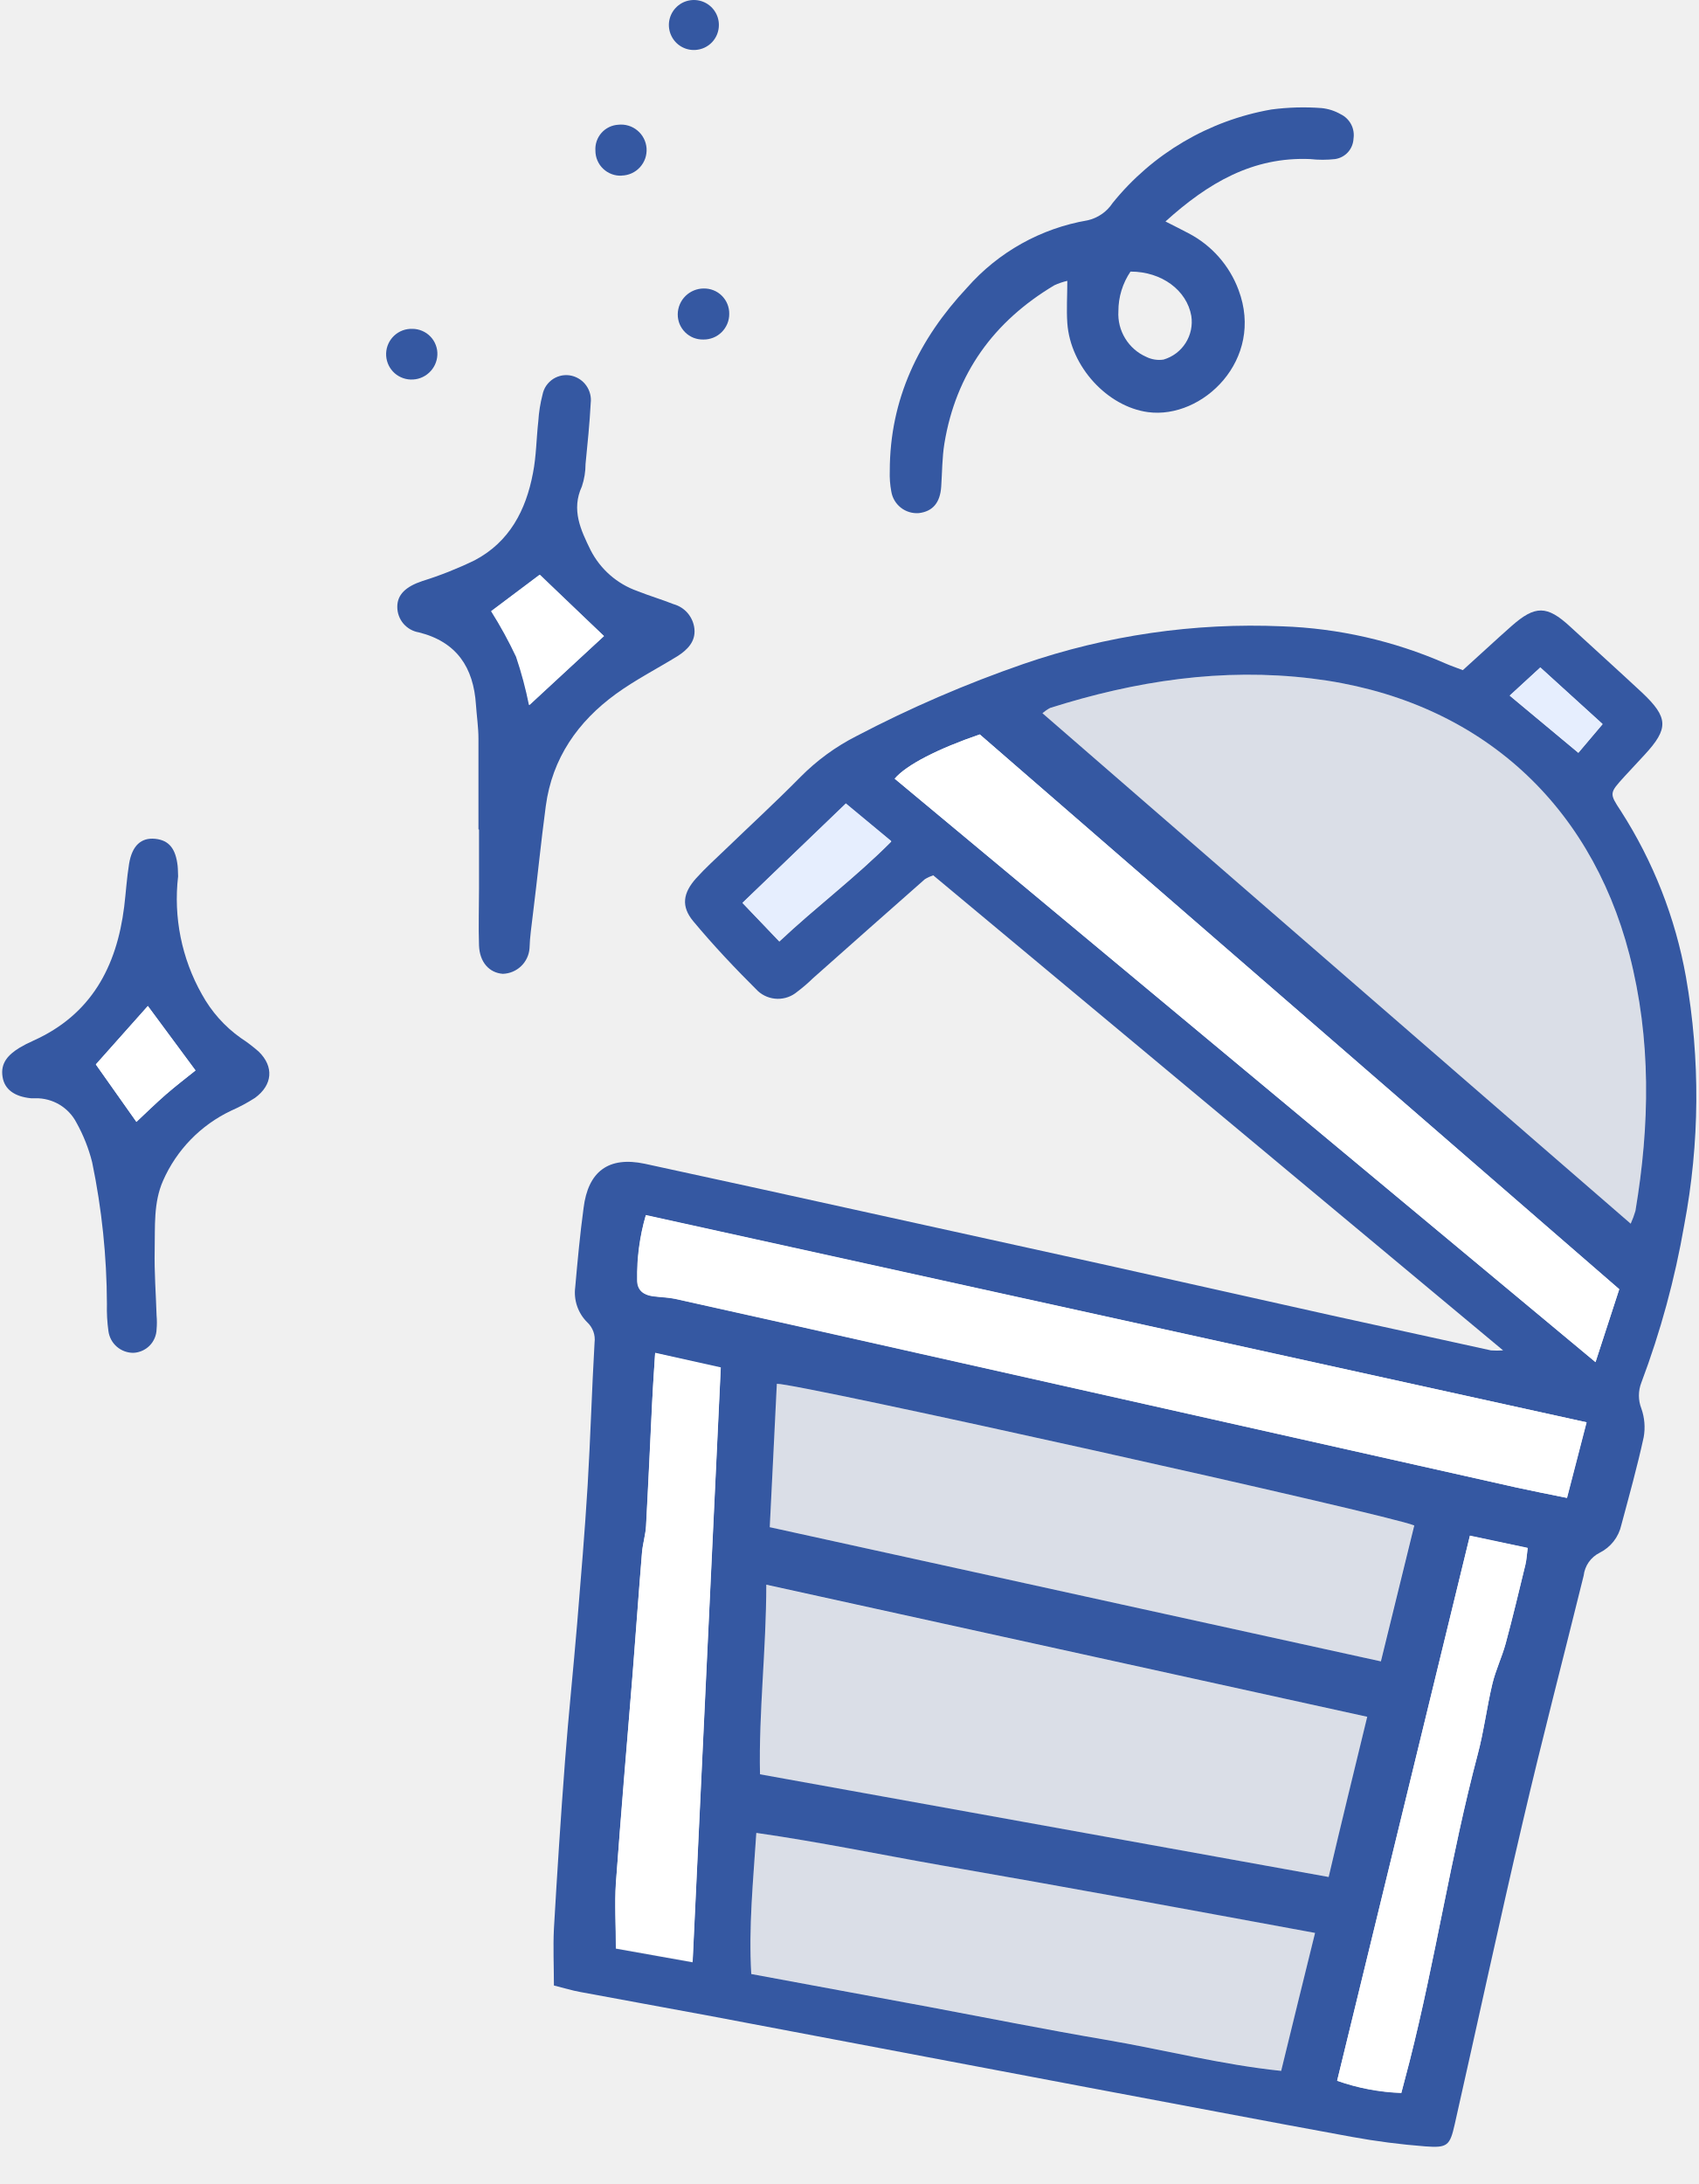
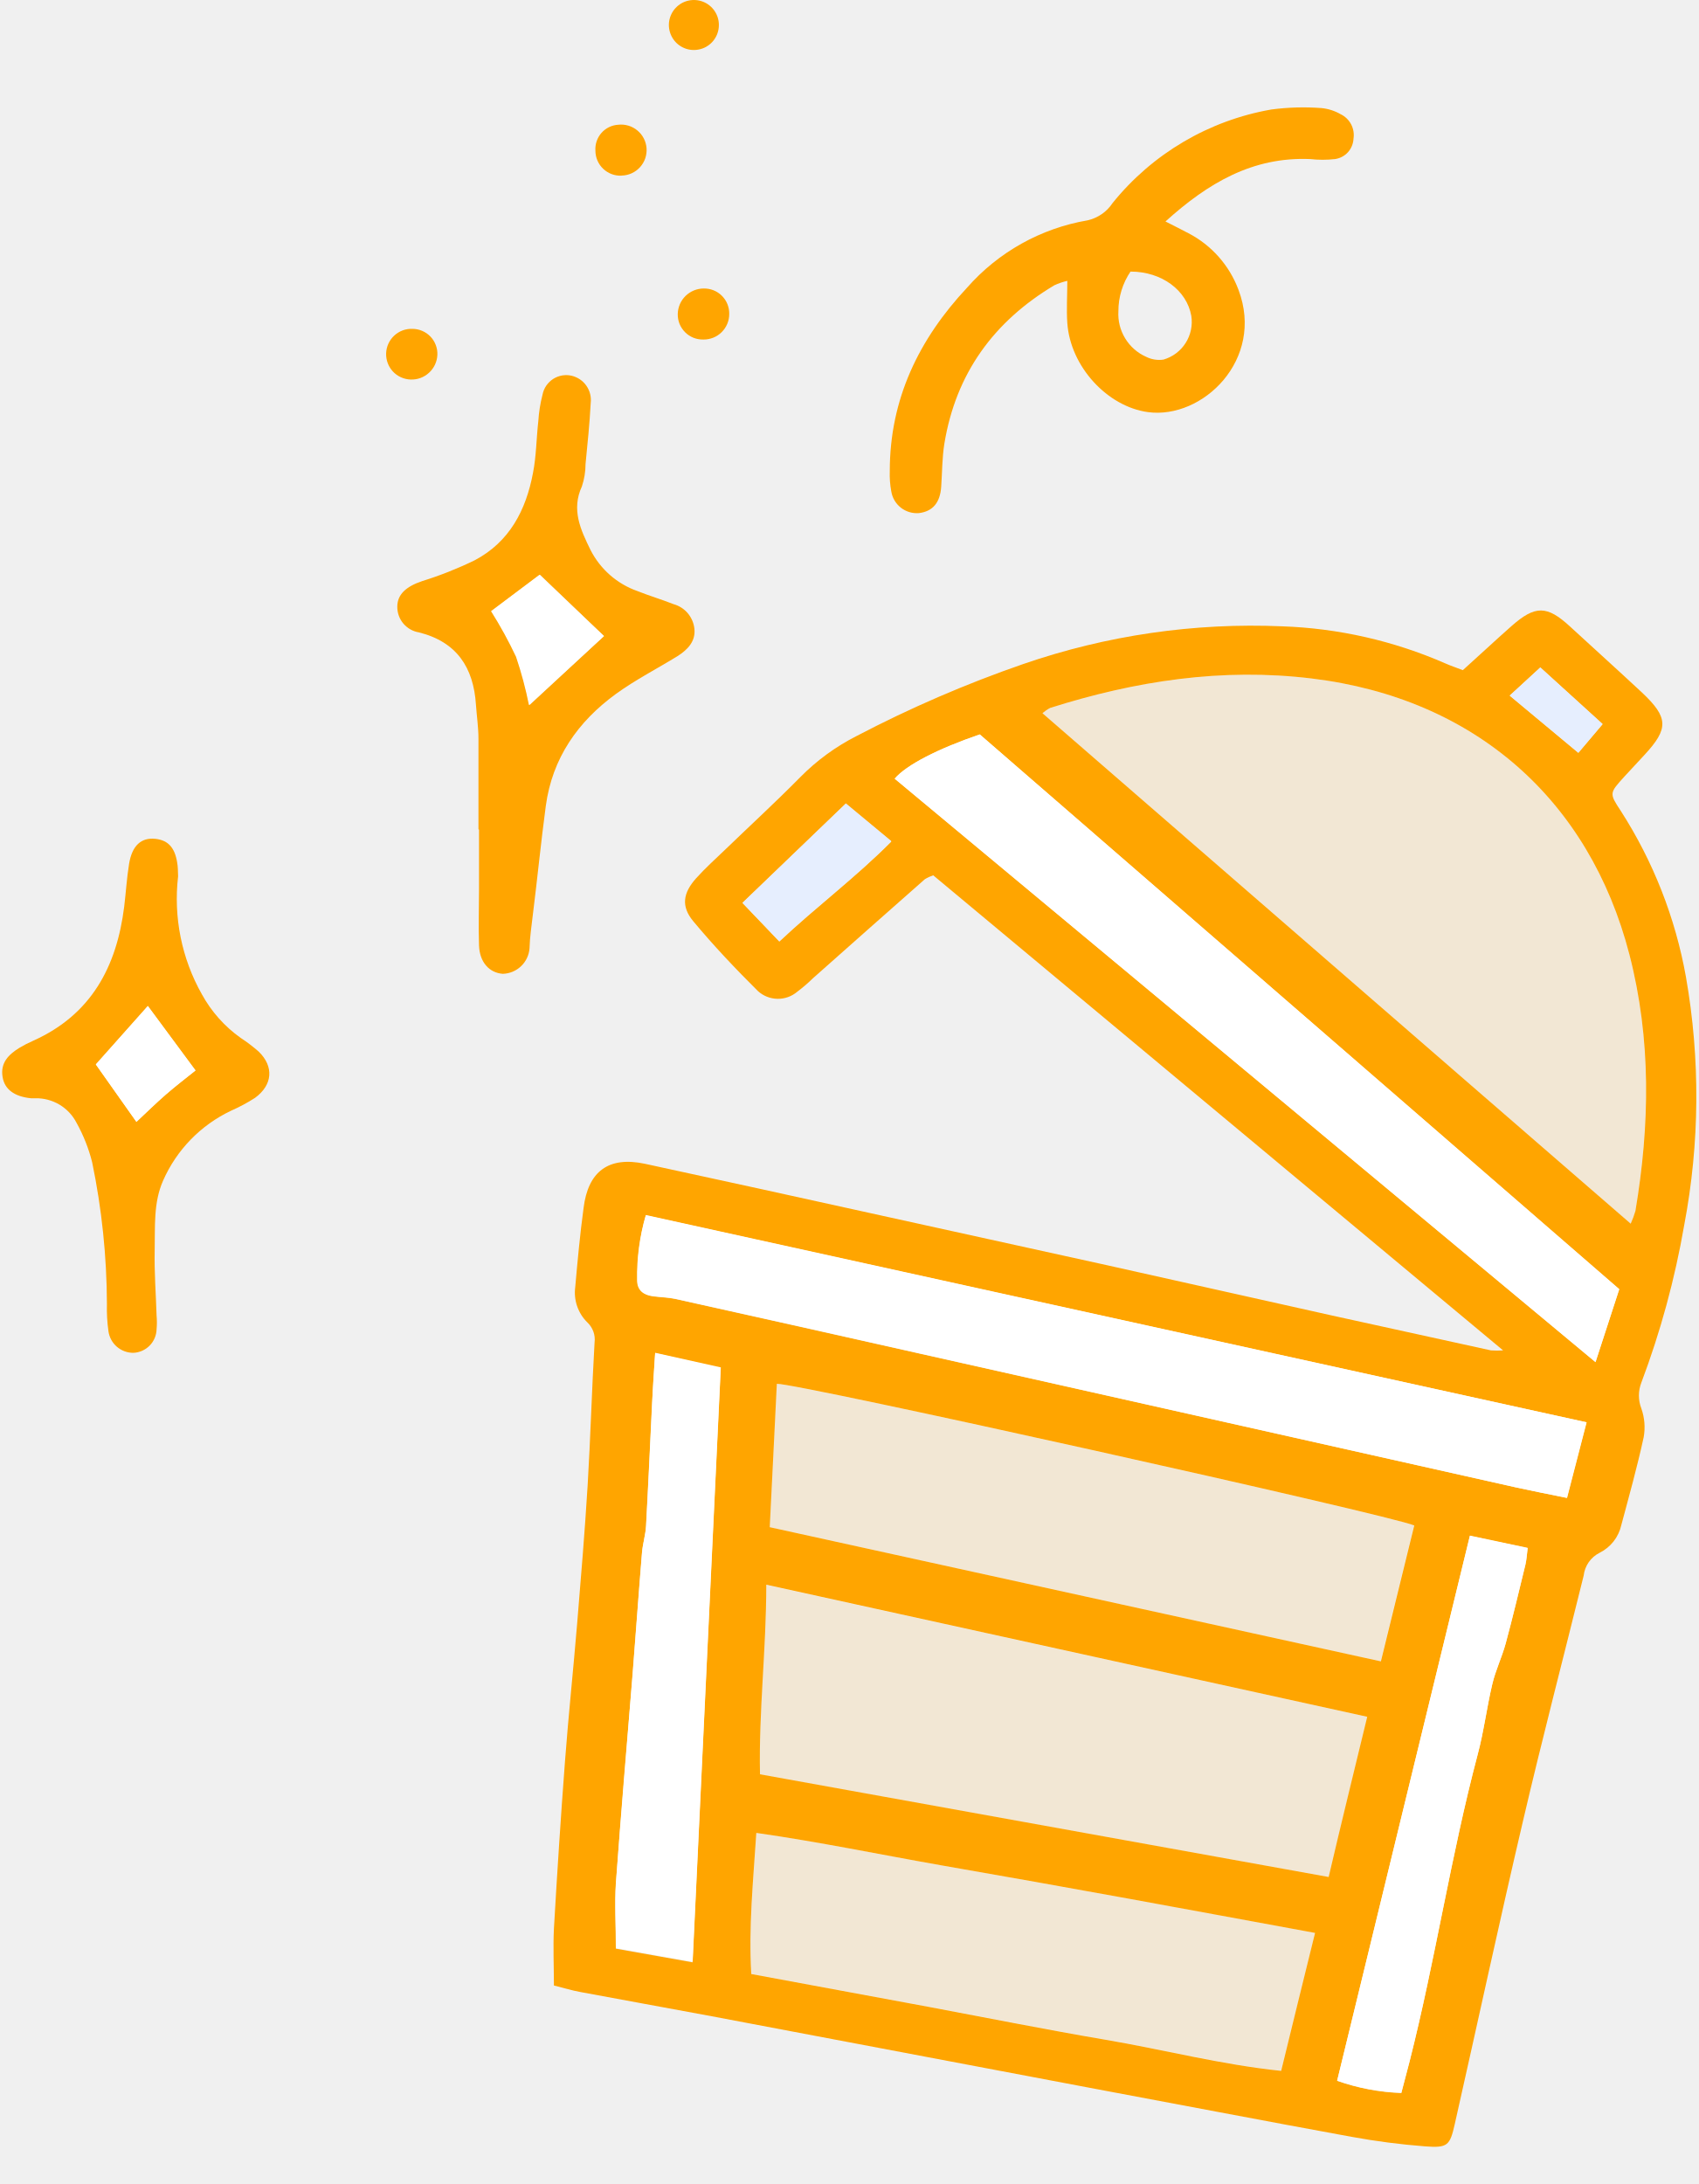
<svg xmlns="http://www.w3.org/2000/svg" width="42" height="54" viewBox="0 0 42 54" fill="none">
-   <path d="M37.168 33.389L23.076 21.642C23.003 21.667 22.934 21.699 22.869 21.739C21.943 22.555 21.019 23.373 20.096 24.193C19.976 24.311 19.848 24.42 19.714 24.521C19.578 24.637 19.404 24.699 19.225 24.696C19.046 24.693 18.874 24.625 18.741 24.504C18.185 23.952 17.643 23.379 17.142 22.777C16.837 22.41 16.887 22.079 17.215 21.714C17.439 21.465 17.691 21.238 17.934 21.005C18.552 20.409 19.187 19.826 19.788 19.216C20.195 18.804 20.665 18.46 21.182 18.198C22.509 17.503 23.887 16.908 25.303 16.418C27.361 15.708 29.534 15.392 31.708 15.486C33.096 15.534 34.463 15.845 35.735 16.401C35.869 16.461 36.009 16.506 36.172 16.57C36.584 16.201 36.974 15.834 37.38 15.476C37.961 14.965 38.252 14.965 38.822 15.49C39.393 16.016 40.011 16.572 40.601 17.122C41.258 17.741 41.267 18.013 40.665 18.664L40.168 19.2C39.795 19.612 39.789 19.612 40.08 20.053C40.881 21.301 41.428 22.694 41.689 24.154C42.046 26.186 42.031 28.266 41.646 30.293C41.416 31.621 41.062 32.923 40.587 34.184C40.506 34.391 40.506 34.62 40.587 34.827C40.667 35.054 40.687 35.299 40.644 35.536C40.486 36.264 40.286 36.979 40.092 37.704C40.059 37.852 39.995 37.99 39.902 38.109C39.809 38.228 39.691 38.325 39.556 38.392C39.448 38.446 39.355 38.526 39.286 38.624C39.217 38.723 39.174 38.837 39.16 38.957C38.66 40.985 38.13 43.007 37.656 45.041C37.073 47.53 36.535 50.028 35.972 52.522C35.853 53.051 35.793 53.111 35.247 53.07C34.633 53.023 34.022 52.944 33.417 52.833C31.247 52.437 29.089 52.021 26.911 51.615L17.602 49.853L14.35 49.253C14.144 49.216 13.956 49.156 13.697 49.092C13.697 48.61 13.674 48.148 13.697 47.689C13.777 46.308 13.866 44.927 13.971 43.547C14.057 42.409 14.177 41.28 14.272 40.138C14.366 38.996 14.461 37.871 14.531 36.725C14.601 35.55 14.634 34.372 14.702 33.195C14.714 33.104 14.704 33.011 14.673 32.924C14.641 32.837 14.59 32.759 14.523 32.696C14.409 32.584 14.323 32.447 14.271 32.296C14.219 32.144 14.203 31.983 14.224 31.825C14.282 31.171 14.342 30.52 14.43 29.871C14.541 28.962 15.049 28.585 15.943 28.774C17.798 29.174 19.669 29.586 21.532 29.997C23.486 30.425 25.439 30.855 27.393 31.287L32.922 32.523C34.237 32.813 35.553 33.102 36.869 33.389C36.968 33.396 37.068 33.396 37.168 33.389ZM40.323 30.256C40.369 30.154 40.408 30.049 40.44 29.941C40.797 27.816 40.834 25.698 40.29 23.596C39.301 19.781 36.475 17.265 32.436 16.776C30.223 16.506 28.075 16.836 25.967 17.504C25.899 17.54 25.836 17.584 25.777 17.634C30.622 21.835 35.434 26.021 40.323 30.256ZM33.808 42.448L18.948 39.182C18.948 40.791 18.76 42.304 18.793 43.87L32.854 46.409C33.167 45.072 33.483 43.79 33.808 42.448ZM19.034 37.76L34.146 41.078L34.971 37.718C34.412 37.467 19.692 34.192 19.209 34.215C19.154 35.384 19.092 36.554 19.034 37.76ZM32.518 47.792C30.944 47.503 29.427 47.221 27.908 46.945C26.389 46.669 24.817 46.389 23.277 46.121C21.765 45.855 20.256 45.541 18.702 45.319C18.624 46.518 18.509 47.644 18.577 48.808L22.962 49.62C24.405 49.89 25.862 50.182 27.317 50.43C28.772 50.677 30.188 51.048 31.68 51.203C31.96 50.059 32.226 48.971 32.518 47.792ZM15.97 30.05C15.82 30.572 15.751 31.114 15.764 31.658C15.764 31.907 15.916 32.022 16.149 32.053C16.334 32.078 16.524 32.08 16.705 32.119C18.728 32.569 20.749 33.02 22.768 33.475L37.495 36.779C37.893 36.867 38.293 36.944 38.744 37.036L39.228 35.167L15.97 30.05ZM40.04 31.882L24.227 18.159C23.197 18.514 22.412 18.913 22.123 19.253L39.453 33.679C39.661 33.04 39.845 32.478 40.04 31.874V31.882ZM16.201 33.457C16.172 33.91 16.143 34.316 16.122 34.722C16.073 35.728 16.029 36.733 15.974 37.737C15.961 37.96 15.891 38.178 15.873 38.399C15.79 39.402 15.72 40.408 15.64 41.412C15.506 43.126 15.36 44.841 15.228 46.564C15.191 47.081 15.228 47.594 15.228 48.181L17.124 48.519C17.359 43.573 17.59 38.718 17.82 33.826L16.201 33.457ZM36.347 37.976C35.247 42.496 34.159 46.961 33.064 51.45C33.575 51.631 34.11 51.732 34.651 51.751C34.725 51.464 34.794 51.215 34.857 50.966C35.494 48.456 35.875 45.89 36.539 43.386C36.69 42.813 36.764 42.219 36.902 41.64C36.982 41.3 37.139 40.979 37.231 40.641C37.407 39.994 37.561 39.34 37.72 38.689C37.749 38.568 37.755 38.442 37.776 38.277L36.347 37.976ZM18.36 22.328L19.271 23.282C20.19 22.417 21.147 21.708 22.041 20.809L20.916 19.878L18.36 22.328ZM37.332 17.203L39.029 18.616L39.628 17.908L38.089 16.508L37.332 17.203Z" fill="#3558A2" />
-   <path d="M28.819 5.476C29.058 5.598 29.232 5.683 29.388 5.767C29.96 6.064 30.4 6.563 30.625 7.166C31.276 8.893 29.736 10.371 28.387 10.19C27.389 10.056 26.468 9.071 26.392 7.987C26.369 7.653 26.392 7.319 26.392 6.944C26.282 6.969 26.175 7.006 26.072 7.053C24.574 7.947 23.636 9.235 23.352 10.969C23.296 11.317 23.298 11.675 23.274 12.028C23.249 12.426 23.067 12.646 22.719 12.687C22.559 12.699 22.4 12.65 22.274 12.551C22.148 12.451 22.064 12.308 22.039 12.149C22.008 11.984 21.996 11.815 22.002 11.647C22.002 9.866 22.723 8.384 23.913 7.113C24.686 6.233 25.738 5.645 26.892 5.448C27.146 5.391 27.368 5.238 27.511 5.021C28.496 3.799 29.892 2.977 31.439 2.707C31.849 2.653 32.263 2.641 32.675 2.672C32.843 2.688 33.005 2.74 33.151 2.824C33.262 2.877 33.352 2.965 33.41 3.074C33.467 3.182 33.487 3.307 33.469 3.428C33.463 3.552 33.415 3.67 33.333 3.762C33.25 3.854 33.138 3.914 33.015 3.933C32.81 3.956 32.602 3.956 32.397 3.933C30.975 3.873 29.87 4.526 28.819 5.476ZM27.956 6.713C27.759 7.003 27.654 7.346 27.655 7.696C27.641 7.932 27.7 8.166 27.823 8.367C27.946 8.569 28.127 8.728 28.343 8.823C28.475 8.889 28.624 8.913 28.77 8.891C28.996 8.825 29.191 8.68 29.317 8.481C29.444 8.282 29.494 8.044 29.458 7.811C29.347 7.179 28.729 6.715 27.956 6.715V6.713Z" fill="#3558A2" />
-   <path d="M11.831 20.504C11.831 19.756 11.831 19.008 11.831 18.262C11.831 17.982 11.788 17.703 11.769 17.423C11.709 16.504 11.295 15.871 10.36 15.636C10.209 15.612 10.073 15.534 9.974 15.418C9.876 15.302 9.823 15.154 9.824 15.002C9.824 14.705 10.03 14.505 10.442 14.367C10.886 14.229 11.318 14.057 11.736 13.854C12.596 13.402 13.006 12.617 13.179 11.696C13.261 11.284 13.263 10.841 13.311 10.414C13.325 10.191 13.36 9.971 13.416 9.755C13.432 9.676 13.463 9.601 13.508 9.535C13.554 9.469 13.612 9.413 13.679 9.369C13.747 9.326 13.822 9.297 13.901 9.283C13.98 9.27 14.061 9.272 14.139 9.291C14.286 9.327 14.415 9.415 14.501 9.539C14.587 9.663 14.625 9.815 14.607 9.965C14.58 10.47 14.529 10.97 14.479 11.473C14.479 11.661 14.448 11.848 14.389 12.026C14.121 12.605 14.36 13.104 14.605 13.604C14.847 14.076 15.261 14.438 15.761 14.614C16.056 14.732 16.357 14.82 16.655 14.938C16.792 14.976 16.915 15.054 17.007 15.162C17.098 15.271 17.156 15.404 17.171 15.546C17.204 15.863 16.998 16.065 16.759 16.22C16.25 16.533 15.714 16.807 15.231 17.157C14.29 17.841 13.655 18.746 13.496 19.929C13.377 20.817 13.29 21.707 13.177 22.608C13.146 22.886 13.101 23.165 13.094 23.445C13.082 23.613 13.008 23.772 12.885 23.889C12.763 24.006 12.602 24.073 12.433 24.078C12.099 24.053 11.86 23.793 11.845 23.377C11.829 22.909 11.845 22.441 11.845 21.973C11.845 21.506 11.845 21.001 11.845 20.514L11.831 20.504ZM14.935 15.727L13.354 14.212L12.157 15.111C12.386 15.474 12.592 15.85 12.775 16.238C12.907 16.629 13.014 17.028 13.094 17.433L14.935 15.727Z" fill="#3558A2" />
-   <path d="M4.404 21.667C4.286 22.677 4.492 23.698 4.991 24.583C5.226 25.011 5.554 25.381 5.952 25.663C6.108 25.765 6.257 25.878 6.397 26.001C6.778 26.372 6.743 26.825 6.306 27.145C6.118 27.266 5.92 27.372 5.715 27.462C4.963 27.818 4.365 28.433 4.031 29.195C3.792 29.737 3.837 30.331 3.825 30.904C3.813 31.477 3.856 31.988 3.872 32.53C3.882 32.642 3.882 32.754 3.872 32.866C3.868 33.017 3.807 33.162 3.701 33.27C3.594 33.378 3.451 33.442 3.299 33.449C3.148 33.45 3.002 33.396 2.888 33.297C2.774 33.198 2.701 33.061 2.681 32.911C2.65 32.689 2.638 32.465 2.644 32.241C2.64 31.064 2.518 29.891 2.279 28.738C2.193 28.395 2.062 28.066 1.89 27.757C1.794 27.572 1.648 27.418 1.47 27.312C1.291 27.206 1.086 27.151 0.878 27.155C0.841 27.155 0.804 27.155 0.767 27.155C0.354 27.114 0.113 26.933 0.064 26.63C0.004 26.275 0.216 26.073 0.476 25.91C0.588 25.843 0.705 25.783 0.824 25.731C2.255 25.088 2.885 23.905 3.071 22.417C3.114 22.065 3.135 21.708 3.192 21.358C3.266 20.907 3.491 20.705 3.837 20.74C4.184 20.775 4.344 20.989 4.392 21.405C4.402 21.498 4.4 21.62 4.404 21.667ZM3.656 24.874L2.37 26.316L3.374 27.736C3.615 27.51 3.852 27.275 4.103 27.058C4.355 26.842 4.608 26.646 4.835 26.465L3.656 24.874Z" fill="#3558A2" />
-   <path d="M10.152 9.384C9.985 9.378 9.828 9.306 9.715 9.185C9.602 9.063 9.542 8.901 9.548 8.735C9.554 8.569 9.626 8.412 9.747 8.299C9.869 8.185 10.031 8.125 10.197 8.131C10.28 8.131 10.363 8.148 10.439 8.181C10.516 8.213 10.585 8.261 10.643 8.321C10.701 8.381 10.746 8.452 10.775 8.53C10.805 8.608 10.819 8.691 10.815 8.774C10.808 8.943 10.734 9.102 10.609 9.216C10.485 9.331 10.32 9.391 10.152 9.384Z" fill="#3558A2" />
-   <path d="M15.372 4.343C15.288 4.347 15.205 4.335 15.126 4.305C15.047 4.276 14.976 4.231 14.915 4.173C14.854 4.116 14.806 4.046 14.773 3.969C14.74 3.892 14.723 3.809 14.723 3.725C14.718 3.646 14.728 3.566 14.754 3.491C14.779 3.416 14.819 3.347 14.872 3.287C14.924 3.227 14.988 3.179 15.059 3.144C15.131 3.109 15.208 3.089 15.288 3.084C15.372 3.075 15.458 3.082 15.54 3.107C15.621 3.131 15.697 3.172 15.762 3.227C15.828 3.281 15.882 3.349 15.92 3.424C15.959 3.5 15.982 3.583 15.988 3.668C15.993 3.753 15.982 3.839 15.954 3.919C15.925 4 15.881 4.073 15.824 4.136C15.766 4.199 15.697 4.25 15.619 4.285C15.541 4.32 15.457 4.339 15.372 4.341V4.343Z" fill="#3558A2" />
-   <path d="M18.032 7.762C18.033 7.846 18.016 7.929 17.984 8.006C17.952 8.083 17.905 8.153 17.846 8.212C17.786 8.271 17.716 8.318 17.638 8.349C17.56 8.38 17.477 8.396 17.394 8.395C17.31 8.397 17.227 8.382 17.149 8.352C17.072 8.321 17.001 8.275 16.942 8.216C16.883 8.157 16.836 8.087 16.804 8.01C16.773 7.933 16.758 7.85 16.759 7.766C16.762 7.598 16.83 7.437 16.95 7.319C17.07 7.201 17.231 7.134 17.4 7.133C17.483 7.132 17.566 7.146 17.643 7.177C17.721 7.208 17.791 7.254 17.85 7.313C17.909 7.372 17.956 7.442 17.987 7.519C18.018 7.596 18.034 7.679 18.032 7.762Z" fill="#3558A2" />
-   <path d="M17.776 0.617C17.777 0.774 17.717 0.926 17.61 1.041C17.502 1.156 17.355 1.225 17.197 1.235C17.074 1.243 16.951 1.214 16.844 1.151C16.737 1.088 16.652 0.994 16.599 0.882C16.546 0.77 16.528 0.645 16.547 0.522C16.567 0.4 16.622 0.286 16.707 0.196C16.792 0.105 16.902 0.042 17.023 0.015C17.143 -0.012 17.27 -0.002 17.385 0.043C17.5 0.088 17.599 0.167 17.669 0.27C17.739 0.372 17.776 0.493 17.776 0.617Z" fill="#3558A2" />
-   <path d="M40.322 30.256C35.442 26.021 30.622 21.836 25.777 17.634C25.835 17.584 25.899 17.54 25.966 17.504C28.075 16.836 30.222 16.506 32.435 16.776C36.475 17.265 39.3 19.781 40.289 23.596C40.833 25.698 40.796 27.817 40.44 29.941C40.408 30.049 40.368 30.154 40.322 30.256Z" fill="#3558A2" fill-opacity="0.12" />
-   <path d="M33.808 42.448C33.482 43.79 33.173 45.072 32.85 46.409L18.789 43.876C18.756 42.31 18.941 40.797 18.943 39.188L33.808 42.448Z" fill="#3558A2" fill-opacity="0.12" />
-   <path d="M19.034 37.76C19.091 36.554 19.147 35.383 19.203 34.215C19.685 34.192 34.406 37.467 34.964 37.718L34.14 41.078L19.034 37.76Z" fill="#3558A2" fill-opacity="0.12" />
-   <path d="M32.518 47.792C32.226 48.979 31.96 50.059 31.68 51.201C30.188 51.038 28.762 50.677 27.317 50.428C25.872 50.178 24.415 49.888 22.962 49.618L18.577 48.806C18.509 47.642 18.624 46.516 18.703 45.317C20.256 45.539 21.765 45.853 23.278 46.119C24.823 46.393 26.367 46.668 27.908 46.943C29.427 47.213 30.944 47.495 32.518 47.792Z" fill="#3558A2" fill-opacity="0.12" />
+   <path d="M37.168 33.389L23.076 21.642C23.003 21.667 22.934 21.699 22.869 21.739C21.943 22.555 21.019 23.373 20.096 24.193C19.976 24.311 19.848 24.42 19.714 24.521C19.578 24.637 19.404 24.699 19.225 24.696C19.046 24.693 18.874 24.625 18.741 24.504C18.185 23.952 17.643 23.379 17.142 22.777C16.837 22.41 16.887 22.079 17.215 21.714C17.439 21.465 17.691 21.238 17.934 21.005C18.552 20.409 19.187 19.826 19.788 19.216C20.195 18.804 20.665 18.46 21.182 18.198C22.509 17.503 23.887 16.908 25.303 16.418C27.361 15.708 29.534 15.392 31.708 15.486C33.096 15.534 34.463 15.845 35.735 16.401C35.869 16.461 36.009 16.506 36.172 16.57C36.584 16.201 36.974 15.834 37.38 15.476C37.961 14.965 38.252 14.965 38.822 15.49C39.393 16.016 40.011 16.572 40.601 17.122C41.258 17.741 41.267 18.013 40.665 18.664L40.168 19.2C39.795 19.612 39.789 19.612 40.08 20.053C40.881 21.301 41.428 22.694 41.689 24.154C42.046 26.186 42.031 28.266 41.646 30.293C41.416 31.621 41.062 32.923 40.587 34.184C40.506 34.391 40.506 34.62 40.587 34.827C40.667 35.054 40.687 35.299 40.644 35.536C40.486 36.264 40.286 36.979 40.092 37.704C40.059 37.852 39.995 37.99 39.902 38.109C39.809 38.228 39.691 38.325 39.556 38.392C39.448 38.446 39.355 38.526 39.286 38.624C39.217 38.723 39.174 38.837 39.16 38.957C38.66 40.985 38.13 43.007 37.656 45.041C37.073 47.53 36.535 50.028 35.972 52.522C35.853 53.051 35.793 53.111 35.247 53.07C34.633 53.023 34.022 52.944 33.417 52.833C31.247 52.437 29.089 52.021 26.911 51.615L17.602 49.853L14.35 49.253C14.144 49.216 13.956 49.156 13.697 49.092C13.697 48.61 13.674 48.148 13.697 47.689C13.777 46.308 13.866 44.927 13.971 43.547C14.057 42.409 14.177 41.28 14.272 40.138C14.366 38.996 14.461 37.871 14.531 36.725C14.601 35.55 14.634 34.372 14.702 33.195C14.714 33.104 14.704 33.011 14.673 32.924C14.641 32.837 14.59 32.759 14.523 32.696C14.409 32.584 14.323 32.447 14.271 32.296C14.219 32.144 14.203 31.983 14.224 31.825C14.282 31.171 14.342 30.52 14.43 29.871C14.541 28.962 15.049 28.585 15.943 28.774C17.798 29.174 19.669 29.586 21.532 29.997C23.486 30.425 25.439 30.855 27.393 31.287L32.922 32.523C34.237 32.813 35.553 33.102 36.869 33.389C36.968 33.396 37.068 33.396 37.168 33.389ZM40.323 30.256C40.369 30.154 40.408 30.049 40.44 29.941C40.797 27.816 40.834 25.698 40.29 23.596C39.301 19.781 36.475 17.265 32.436 16.776C30.223 16.506 28.075 16.836 25.967 17.504C25.899 17.54 25.836 17.584 25.777 17.634C30.622 21.835 35.434 26.021 40.323 30.256ZM33.808 42.448L18.948 39.182C18.948 40.791 18.76 42.304 18.793 43.87L32.854 46.409C33.167 45.072 33.483 43.79 33.808 42.448ZM19.034 37.76L34.146 41.078L34.971 37.718C34.412 37.467 19.692 34.192 19.209 34.215C19.154 35.384 19.092 36.554 19.034 37.76ZM32.518 47.792C30.944 47.503 29.427 47.221 27.908 46.945C26.389 46.669 24.817 46.389 23.277 46.121C21.765 45.855 20.256 45.541 18.702 45.319C18.624 46.518 18.509 47.644 18.577 48.808L22.962 49.62C24.405 49.89 25.862 50.182 27.317 50.43C28.772 50.677 30.188 51.048 31.68 51.203C31.96 50.059 32.226 48.971 32.518 47.792ZM15.97 30.05C15.82 30.572 15.751 31.114 15.764 31.658C15.764 31.907 15.916 32.022 16.149 32.053C16.334 32.078 16.524 32.08 16.705 32.119C18.728 32.569 20.749 33.02 22.768 33.475L37.495 36.779C37.893 36.867 38.293 36.944 38.744 37.036L39.228 35.167L15.97 30.05ZM40.04 31.882L24.227 18.159C23.197 18.514 22.412 18.913 22.123 19.253L39.453 33.679C39.661 33.04 39.845 32.478 40.04 31.874V31.882ZM16.201 33.457C16.172 33.91 16.143 34.316 16.122 34.722C16.073 35.728 16.029 36.733 15.974 37.737C15.961 37.96 15.891 38.178 15.873 38.399C15.79 39.402 15.72 40.408 15.64 41.412C15.506 43.126 15.36 44.841 15.228 46.564C15.191 47.081 15.228 47.594 15.228 48.181L17.124 48.519C17.359 43.573 17.59 38.718 17.82 33.826L16.201 33.457ZM36.347 37.976C35.247 42.496 34.159 46.961 33.064 51.45C33.575 51.631 34.11 51.732 34.651 51.751C34.725 51.464 34.794 51.215 34.857 50.966C35.494 48.456 35.875 45.89 36.539 43.386C36.69 42.813 36.764 42.219 36.902 41.64C36.982 41.3 37.139 40.979 37.231 40.641C37.407 39.994 37.561 39.34 37.72 38.689C37.749 38.568 37.755 38.442 37.776 38.277L36.347 37.976ZM18.36 22.328L19.271 23.282C20.19 22.417 21.147 21.708 22.041 20.809L20.916 19.878L18.36 22.328ZM37.332 17.203L39.029 18.616L39.628 17.908L38.089 16.508L37.332 17.203Z" fill="orange" />
+   <path d="M28.819 5.476C29.058 5.598 29.232 5.683 29.388 5.767C29.96 6.064 30.4 6.563 30.625 7.166C31.276 8.893 29.736 10.371 28.387 10.19C27.389 10.056 26.468 9.071 26.392 7.987C26.369 7.653 26.392 7.319 26.392 6.944C26.282 6.969 26.175 7.006 26.072 7.053C24.574 7.947 23.636 9.235 23.352 10.969C23.296 11.317 23.298 11.675 23.274 12.028C23.249 12.426 23.067 12.646 22.719 12.687C22.559 12.699 22.4 12.65 22.274 12.551C22.148 12.451 22.064 12.308 22.039 12.149C22.008 11.984 21.996 11.815 22.002 11.647C22.002 9.866 22.723 8.384 23.913 7.113C24.686 6.233 25.738 5.645 26.892 5.448C27.146 5.391 27.368 5.238 27.511 5.021C28.496 3.799 29.892 2.977 31.439 2.707C31.849 2.653 32.263 2.641 32.675 2.672C32.843 2.688 33.005 2.74 33.151 2.824C33.262 2.877 33.352 2.965 33.41 3.074C33.467 3.182 33.487 3.307 33.469 3.428C33.463 3.552 33.415 3.67 33.333 3.762C33.25 3.854 33.138 3.914 33.015 3.933C32.81 3.956 32.602 3.956 32.397 3.933C30.975 3.873 29.87 4.526 28.819 5.476ZM27.956 6.713C27.759 7.003 27.654 7.346 27.655 7.696C27.641 7.932 27.7 8.166 27.823 8.367C27.946 8.569 28.127 8.728 28.343 8.823C28.475 8.889 28.624 8.913 28.77 8.891C28.996 8.825 29.191 8.68 29.317 8.481C29.444 8.282 29.494 8.044 29.458 7.811C29.347 7.179 28.729 6.715 27.956 6.715V6.713Z" fill="orange" />
+   <path d="M11.831 20.504C11.831 19.756 11.831 19.008 11.831 18.262C11.831 17.982 11.788 17.703 11.769 17.423C11.709 16.504 11.295 15.871 10.36 15.636C10.209 15.612 10.073 15.534 9.974 15.418C9.876 15.302 9.823 15.154 9.824 15.002C9.824 14.705 10.03 14.505 10.442 14.367C10.886 14.229 11.318 14.057 11.736 13.854C12.596 13.402 13.006 12.617 13.179 11.696C13.261 11.284 13.263 10.841 13.311 10.414C13.325 10.191 13.36 9.971 13.416 9.755C13.432 9.676 13.463 9.601 13.508 9.535C13.554 9.469 13.612 9.413 13.679 9.369C13.747 9.326 13.822 9.297 13.901 9.283C13.98 9.27 14.061 9.272 14.139 9.291C14.286 9.327 14.415 9.415 14.501 9.539C14.587 9.663 14.625 9.815 14.607 9.965C14.58 10.47 14.529 10.97 14.479 11.473C14.479 11.661 14.448 11.848 14.389 12.026C14.121 12.605 14.36 13.104 14.605 13.604C14.847 14.076 15.261 14.438 15.761 14.614C16.056 14.732 16.357 14.82 16.655 14.938C16.792 14.976 16.915 15.054 17.007 15.162C17.098 15.271 17.156 15.404 17.171 15.546C17.204 15.863 16.998 16.065 16.759 16.22C16.25 16.533 15.714 16.807 15.231 17.157C14.29 17.841 13.655 18.746 13.496 19.929C13.377 20.817 13.29 21.707 13.177 22.608C13.146 22.886 13.101 23.165 13.094 23.445C13.082 23.613 13.008 23.772 12.885 23.889C12.763 24.006 12.602 24.073 12.433 24.078C12.099 24.053 11.86 23.793 11.845 23.377C11.829 22.909 11.845 22.441 11.845 21.973C11.845 21.506 11.845 21.001 11.845 20.514L11.831 20.504ZM14.935 15.727L13.354 14.212L12.157 15.111C12.386 15.474 12.592 15.85 12.775 16.238C12.907 16.629 13.014 17.028 13.094 17.433L14.935 15.727Z" fill="orange" />
+   <path d="M4.404 21.667C4.286 22.677 4.492 23.698 4.991 24.583C5.226 25.011 5.554 25.381 5.952 25.663C6.108 25.765 6.257 25.878 6.397 26.001C6.778 26.372 6.743 26.825 6.306 27.145C6.118 27.266 5.92 27.372 5.715 27.462C4.963 27.818 4.365 28.433 4.031 29.195C3.792 29.737 3.837 30.331 3.825 30.904C3.813 31.477 3.856 31.988 3.872 32.53C3.882 32.642 3.882 32.754 3.872 32.866C3.868 33.017 3.807 33.162 3.701 33.27C3.594 33.378 3.451 33.442 3.299 33.449C3.148 33.45 3.002 33.396 2.888 33.297C2.774 33.198 2.701 33.061 2.681 32.911C2.65 32.689 2.638 32.465 2.644 32.241C2.64 31.064 2.518 29.891 2.279 28.738C2.193 28.395 2.062 28.066 1.89 27.757C1.794 27.572 1.648 27.418 1.47 27.312C1.291 27.206 1.086 27.151 0.878 27.155C0.841 27.155 0.804 27.155 0.767 27.155C0.354 27.114 0.113 26.933 0.064 26.63C0.004 26.275 0.216 26.073 0.476 25.91C0.588 25.843 0.705 25.783 0.824 25.731C2.255 25.088 2.885 23.905 3.071 22.417C3.114 22.065 3.135 21.708 3.192 21.358C3.266 20.907 3.491 20.705 3.837 20.74C4.184 20.775 4.344 20.989 4.392 21.405C4.402 21.498 4.4 21.62 4.404 21.667ZM3.656 24.874L2.37 26.316L3.374 27.736C3.615 27.51 3.852 27.275 4.103 27.058C4.355 26.842 4.608 26.646 4.835 26.465L3.656 24.874Z" fill="orange" />
+   <path d="M10.152 9.384C9.985 9.378 9.828 9.306 9.715 9.185C9.602 9.063 9.542 8.901 9.548 8.735C9.554 8.569 9.626 8.412 9.747 8.299C9.869 8.185 10.031 8.125 10.197 8.131C10.28 8.131 10.363 8.148 10.439 8.181C10.516 8.213 10.585 8.261 10.643 8.321C10.701 8.381 10.746 8.452 10.775 8.53C10.805 8.608 10.819 8.691 10.815 8.774C10.808 8.943 10.734 9.102 10.609 9.216C10.485 9.331 10.32 9.391 10.152 9.384Z" fill="orange" />
+   <path d="M15.372 4.343C15.288 4.347 15.205 4.335 15.126 4.305C15.047 4.276 14.976 4.231 14.915 4.173C14.854 4.116 14.806 4.046 14.773 3.969C14.74 3.892 14.723 3.809 14.723 3.725C14.718 3.646 14.728 3.566 14.754 3.491C14.779 3.416 14.819 3.347 14.872 3.287C14.924 3.227 14.988 3.179 15.059 3.144C15.131 3.109 15.208 3.089 15.288 3.084C15.372 3.075 15.458 3.082 15.54 3.107C15.621 3.131 15.697 3.172 15.762 3.227C15.828 3.281 15.882 3.349 15.92 3.424C15.959 3.5 15.982 3.583 15.988 3.668C15.993 3.753 15.982 3.839 15.954 3.919C15.925 4 15.881 4.073 15.824 4.136C15.766 4.199 15.697 4.25 15.619 4.285C15.541 4.32 15.457 4.339 15.372 4.341V4.343Z" fill="orange" />
+   <path d="M18.032 7.762C18.033 7.846 18.016 7.929 17.984 8.006C17.952 8.083 17.905 8.153 17.846 8.212C17.786 8.271 17.716 8.318 17.638 8.349C17.56 8.38 17.477 8.396 17.394 8.395C17.31 8.397 17.227 8.382 17.149 8.352C17.072 8.321 17.001 8.275 16.942 8.216C16.883 8.157 16.836 8.087 16.804 8.01C16.773 7.933 16.758 7.85 16.759 7.766C16.762 7.598 16.83 7.437 16.95 7.319C17.07 7.201 17.231 7.134 17.4 7.133C17.483 7.132 17.566 7.146 17.643 7.177C17.721 7.208 17.791 7.254 17.85 7.313C17.909 7.372 17.956 7.442 17.987 7.519C18.018 7.596 18.034 7.679 18.032 7.762Z" fill="orange" />
+   <path d="M17.776 0.617C17.777 0.774 17.717 0.926 17.61 1.041C17.502 1.156 17.355 1.225 17.197 1.235C17.074 1.243 16.951 1.214 16.844 1.151C16.737 1.088 16.652 0.994 16.599 0.882C16.546 0.77 16.528 0.645 16.547 0.522C16.567 0.4 16.622 0.286 16.707 0.196C16.792 0.105 16.902 0.042 17.023 0.015C17.143 -0.012 17.27 -0.002 17.385 0.043C17.5 0.088 17.599 0.167 17.669 0.27C17.739 0.372 17.776 0.493 17.776 0.617Z" fill="orange" />
+   <path d="M40.322 30.256C35.442 26.021 30.622 21.836 25.777 17.634C25.835 17.584 25.899 17.54 25.966 17.504C28.075 16.836 30.222 16.506 32.435 16.776C36.475 17.265 39.3 19.781 40.289 23.596C40.833 25.698 40.796 27.817 40.44 29.941C40.408 30.049 40.368 30.154 40.322 30.256Z" fill="orange" fill-opacity="0.12" />
+   <path d="M33.808 42.448C33.482 43.79 33.173 45.072 32.85 46.409L18.789 43.876C18.756 42.31 18.941 40.797 18.943 39.188L33.808 42.448Z" fill="orange" fill-opacity="0.12" />
+   <path d="M19.034 37.76C19.091 36.554 19.147 35.383 19.203 34.215C19.685 34.192 34.406 37.467 34.964 37.718L34.14 41.078L19.034 37.76Z" fill="orange" fill-opacity="0.12" />
+   <path d="M32.518 47.792C32.226 48.979 31.96 50.059 31.68 51.201C30.188 51.038 28.762 50.677 27.317 50.428C25.872 50.178 24.415 49.888 22.962 49.618L18.577 48.806C18.509 47.642 18.624 46.516 18.703 45.317C20.256 45.539 21.765 45.853 23.278 46.119C24.823 46.393 26.367 46.668 27.908 46.943C29.427 47.213 30.944 47.495 32.518 47.792Z" fill="orange" fill-opacity="0.12" />
  <path d="M15.97 30.042L39.234 35.167L38.75 37.036C38.299 36.944 37.899 36.867 37.501 36.779L22.758 33.467C20.737 33.011 18.716 32.559 16.695 32.111C16.514 32.072 16.324 32.07 16.139 32.045C15.906 32.014 15.751 31.899 15.753 31.649C15.744 31.106 15.817 30.564 15.97 30.042Z" fill="white" />
  <path d="M40.041 31.874C39.845 32.478 39.661 33.041 39.453 33.679L22.123 19.253C22.412 18.913 23.187 18.514 24.228 18.159L40.041 31.874Z" fill="white" />
  <path d="M16.2 33.448L17.824 33.809C17.593 38.701 17.362 43.567 17.128 48.503L15.232 48.165C15.232 47.588 15.201 47.064 15.232 46.547C15.353 44.832 15.499 43.118 15.644 41.395C15.724 40.391 15.794 39.386 15.877 38.382C15.895 38.161 15.965 37.943 15.977 37.72C16.033 36.717 16.076 35.711 16.126 34.705C16.142 34.308 16.171 33.902 16.2 33.448Z" fill="white" />
  <path d="M36.347 37.968L37.775 38.271C37.754 38.434 37.748 38.559 37.719 38.683C37.561 39.334 37.406 39.987 37.231 40.635C37.138 40.972 36.982 41.294 36.901 41.634C36.763 42.213 36.695 42.807 36.538 43.38C35.875 45.883 35.494 48.449 34.857 50.959C34.793 51.209 34.725 51.458 34.651 51.745C34.11 51.726 33.575 51.624 33.064 51.444C34.158 46.953 35.246 42.487 36.347 37.968Z" fill="white" />
  <path d="M18.36 22.32L20.916 19.863L22.039 20.795C21.145 21.7 20.184 22.408 19.269 23.268L18.36 22.32Z" fill="#E6EEFE" />
  <path d="M37.332 17.195L38.088 16.5L39.628 17.899L39.028 18.608L37.332 17.195Z" fill="#E6EEFE" />
  <path d="M14.934 15.727L13.08 17.433C12.999 17.029 12.892 16.629 12.76 16.238C12.577 15.85 12.371 15.474 12.142 15.111L13.339 14.212L14.934 15.727Z" fill="white" />
  <path d="M3.656 24.873L4.834 26.469C4.608 26.65 4.348 26.848 4.103 27.062C3.858 27.276 3.614 27.514 3.373 27.74L2.37 26.32L3.656 24.873Z" fill="white" />
</svg>
